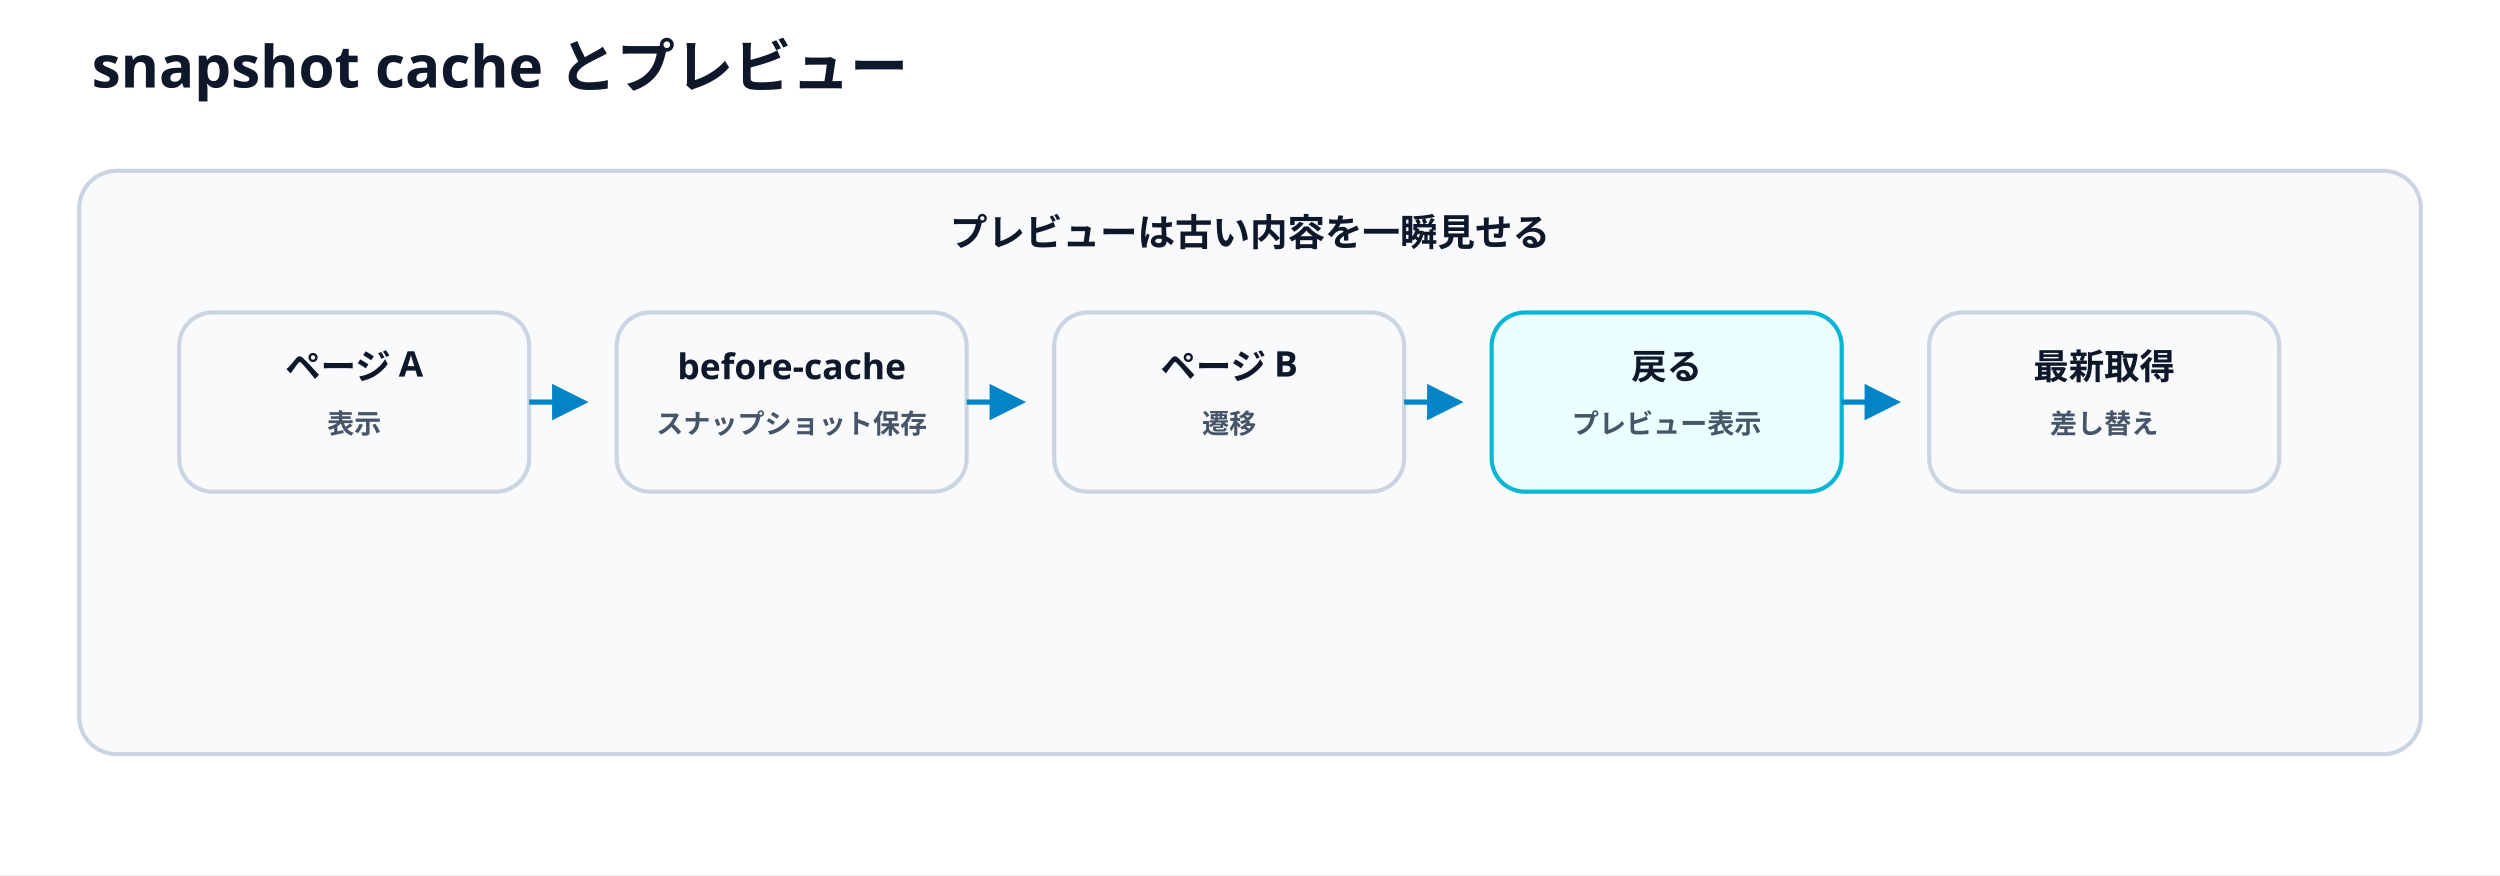
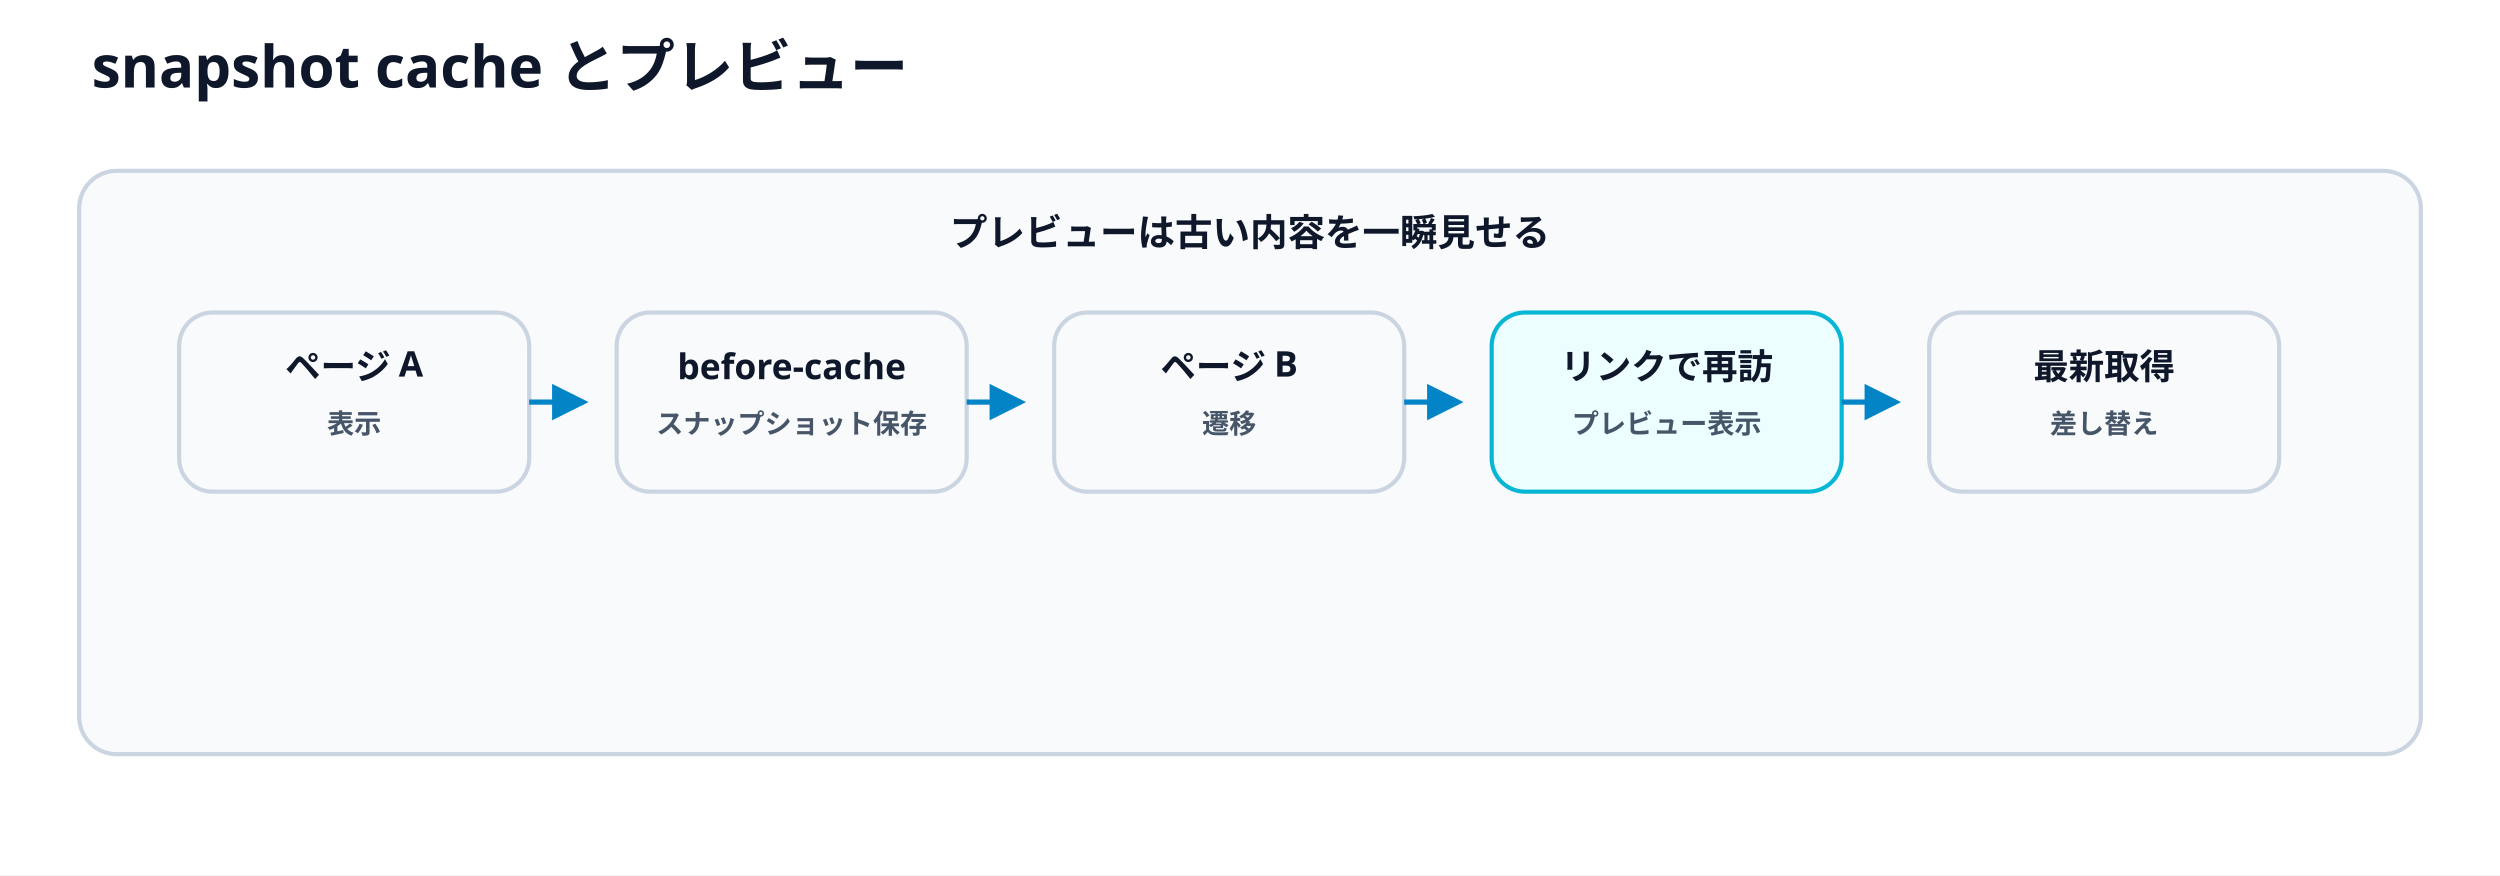
<svg xmlns="http://www.w3.org/2000/svg" width="1200" height="420" viewBox="0 0 1200 420" role="img" aria-labelledby="title desc">
  <defs>
    <marker id="arrow" markerWidth="7" markerHeight="7" refX="6" refY="3.5" orient="auto">
      <path d="M0,0 L7,3.5 L0,7 z" fill="#0284c7" />
    </marker>
  </defs>
  <rect width="1200" height="420" fill="#ffffff" />
  <style>
    .title { font: 700 28px 'Hiragino Sans', 'Yu Gothic', sans-serif; fill: #0f172a; }
    .small { font: 600 15px 'Hiragino Sans', 'Yu Gothic', sans-serif; fill: #475569; }
    .tiny { font: 500 13px 'Hiragino Sans', 'Yu Gothic', sans-serif; fill: #64748b; }
  </style>
  <text x="44" y="42" class="title">snapshot cache とプレビュー</text>
  <rect x="38" y="82" width="1124" height="280" rx="18" fill="#f8fafc" stroke="#cbd5e1" stroke-width="2" />
  <rect x="86" y="150" width="168" height="86" rx="16" fill="#f8fafc" stroke="#cbd5e1" stroke-width="2" />
  <text x="170" y="182" text-anchor="middle" style="font: 700 17px 'Hiragino Sans', 'Yu Gothic', sans-serif; fill: #0f172a;">
    <tspan x="170" dy="0">ページ A</tspan>
  </text>
  <text x="170" y="208" text-anchor="middle" style="font: 600 13px 'Hiragino Sans', 'Yu Gothic', sans-serif; fill: #475569;">
    <tspan x="170" dy="0">表示</tspan>
  </text>
  <line x1="254" y1="193" x2="280" y2="193" stroke="#0284c7" stroke-width="2.5" fill="none" marker-end="url(#arrow)" />
  <rect x="296" y="150" width="168" height="86" rx="16" fill="#f8fafc" stroke="#cbd5e1" stroke-width="2" />
  <text x="380" y="182" text-anchor="middle" style="font: 700 17px 'Hiragino Sans', 'Yu Gothic', sans-serif; fill: #0f172a;">
    <tspan x="380" dy="0">before-cache</tspan>
  </text>
  <text x="380" y="208" text-anchor="middle" style="font: 600 13px 'Hiragino Sans', 'Yu Gothic', sans-serif; fill: #475569;">
    <tspan x="380" dy="0">スナップショット保存</tspan>
  </text>
  <line x1="464" y1="193" x2="490" y2="193" stroke="#0284c7" stroke-width="2.5" fill="none" marker-end="url(#arrow)" />
  <rect x="506" y="150" width="168" height="86" rx="16" fill="#f8fafc" stroke="#cbd5e1" stroke-width="2" />
  <text x="590" y="182" text-anchor="middle" style="font: 700 17px 'Hiragino Sans', 'Yu Gothic', sans-serif; fill: #0f172a;">
    <tspan x="590" dy="0">ページ B</tspan>
  </text>
  <text x="590" y="208" text-anchor="middle" style="font: 600 13px 'Hiragino Sans', 'Yu Gothic', sans-serif; fill: #475569;">
    <tspan x="590" dy="0">遷移</tspan>
  </text>
  <line x1="674" y1="193" x2="700" y2="193" stroke="#0284c7" stroke-width="2.5" fill="none" marker-end="url(#arrow)" />
  <rect x="716" y="150" width="168" height="86" rx="16" fill="#ecfeff" stroke="#06b6d4" stroke-width="2" />
  <text x="800" y="182" text-anchor="middle" style="font: 700 17px 'Hiragino Sans', 'Yu Gothic', sans-serif; fill: #0f172a;">
-     <tspan x="800" dy="0">戻る</tspan>
+     <tspan x="800" dy="0">リンクで再訪</tspan>
  </text>
  <text x="800" y="208" text-anchor="middle" style="font: 600 13px 'Hiragino Sans', 'Yu Gothic', sans-serif; fill: #475569;">
    <tspan x="800" dy="0">プレビュー表示</tspan>
  </text>
  <line x1="884" y1="193" x2="910" y2="193" stroke="#0284c7" stroke-width="2.5" fill="none" marker-end="url(#arrow)" />
  <rect x="926" y="150" width="168" height="86" rx="16" fill="#f8fafc" stroke="#cbd5e1" stroke-width="2" />
  <text x="1010" y="182" text-anchor="middle" style="font: 700 17px 'Hiragino Sans', 'Yu Gothic', sans-serif; fill: #0f172a;">
    <tspan x="1010" dy="0">最新取得</tspan>
  </text>
  <text x="1010" y="208" text-anchor="middle" style="font: 600 13px 'Hiragino Sans', 'Yu Gothic', sans-serif; fill: #475569;">
    <tspan x="1010" dy="0">差し替え</tspan>
  </text>
  <text x="600" y="118" text-anchor="middle" style="font: 700 18px 'Hiragino Sans', 'Yu Gothic', sans-serif; fill: #0f172a;">
    <tspan x="600" dy="0">プレビューは古い内容を一瞬見せる</tspan>
  </text>
</svg>
